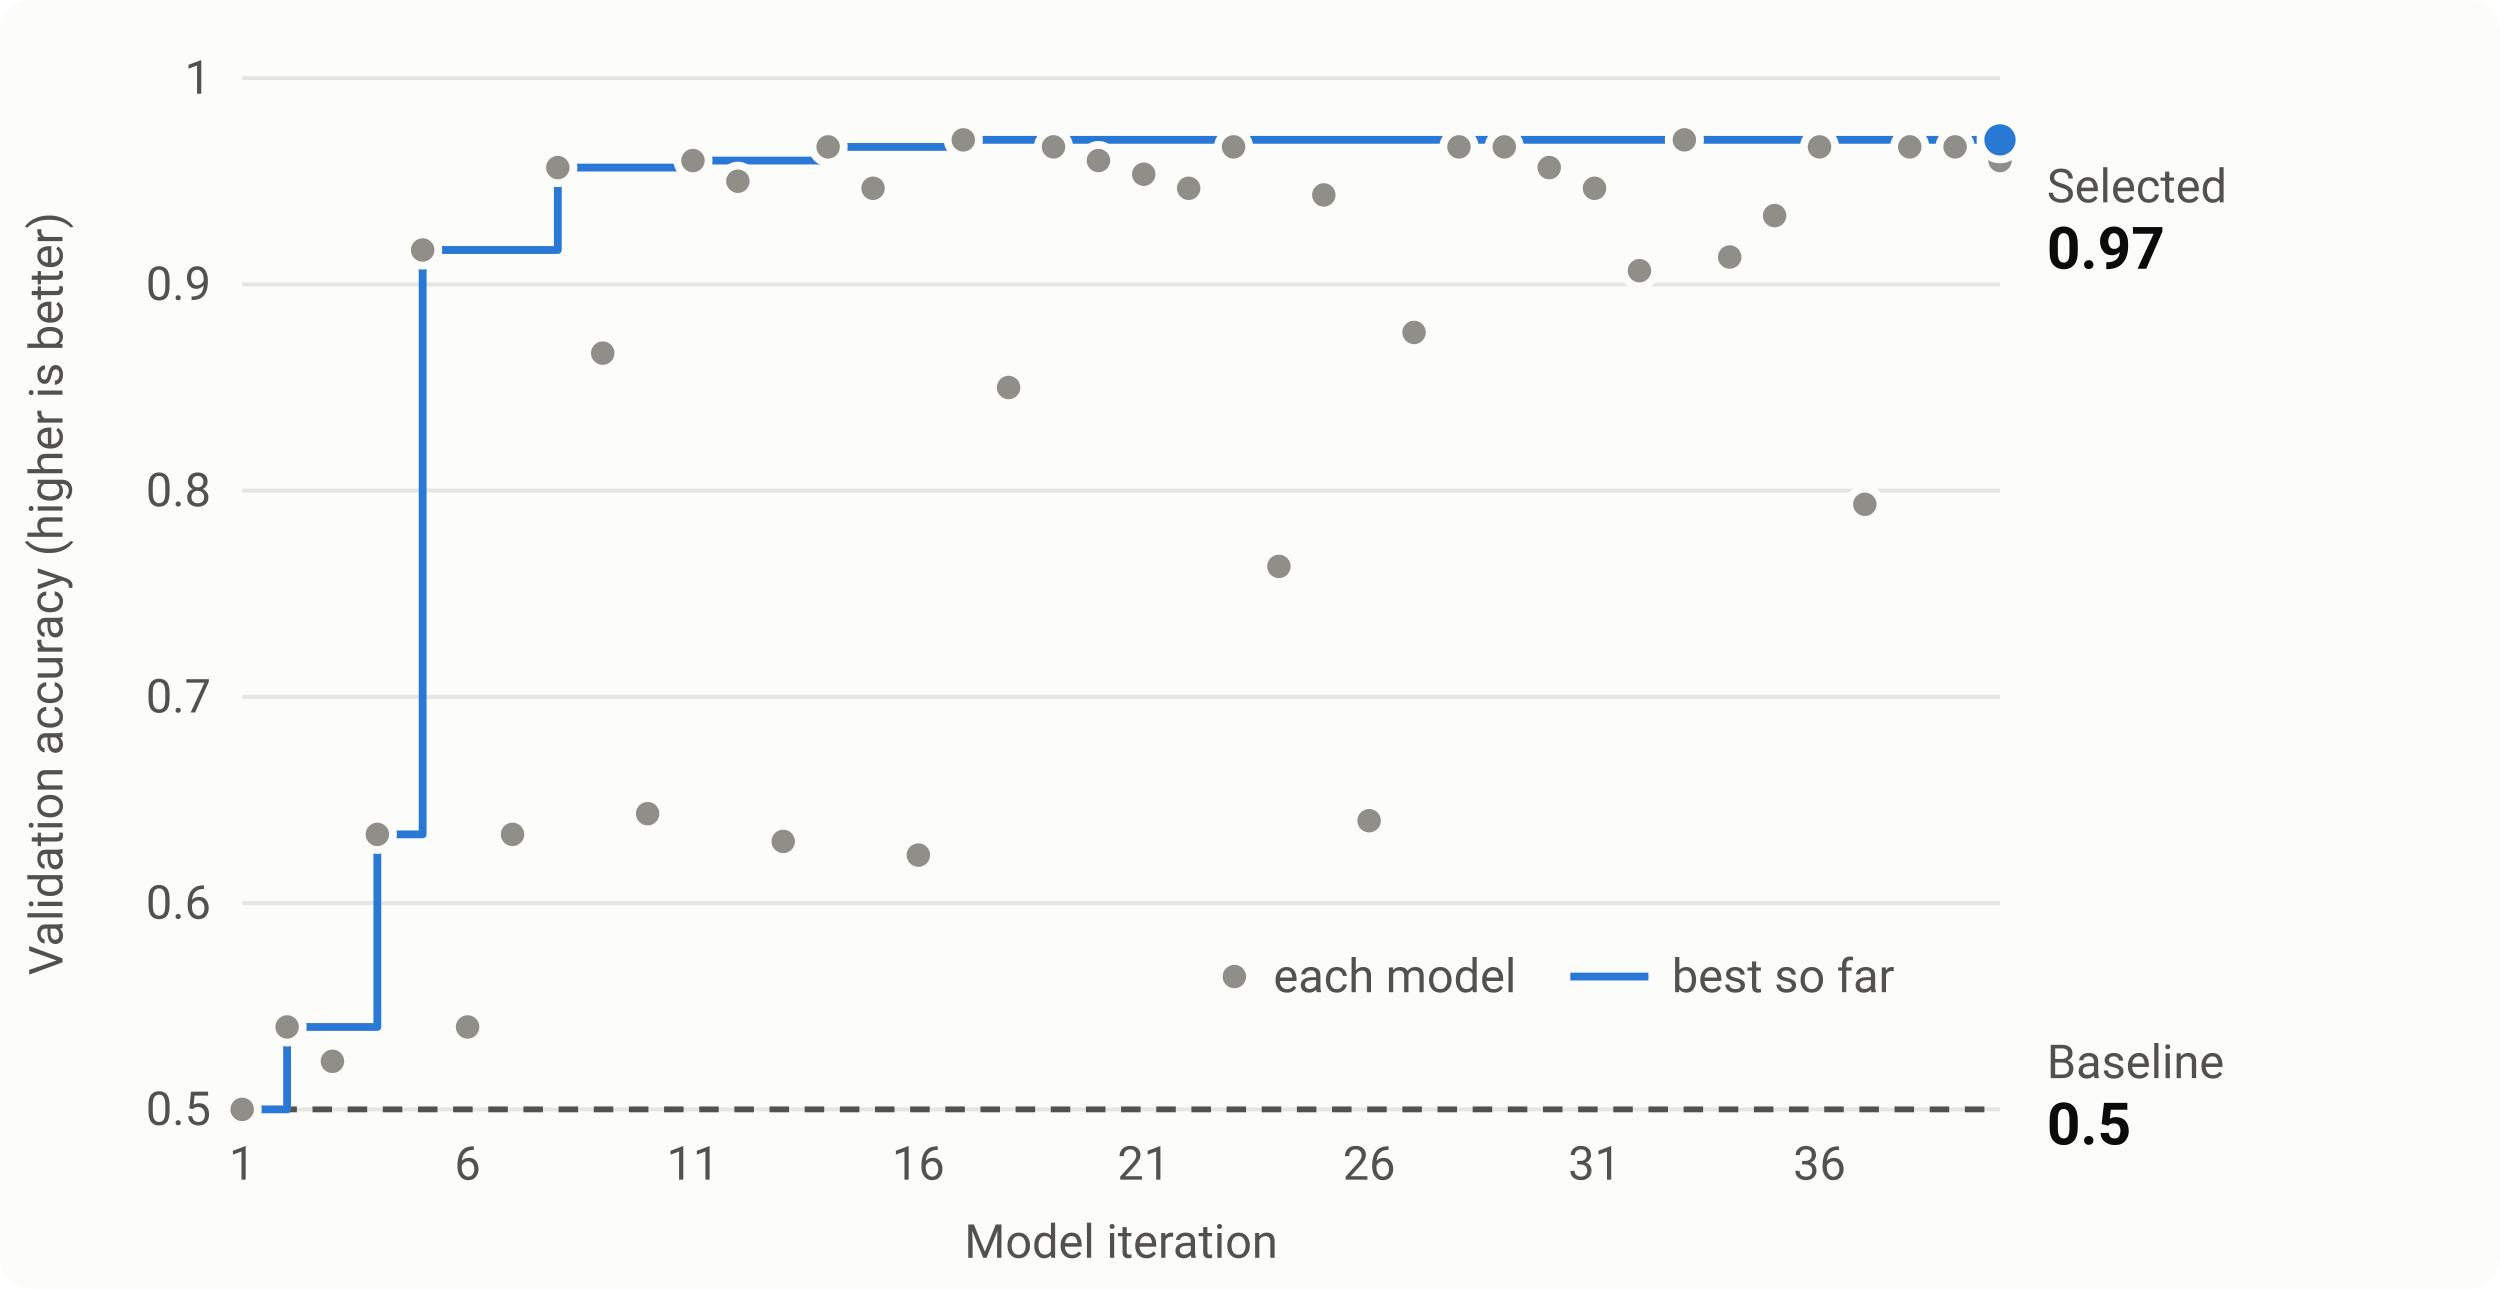
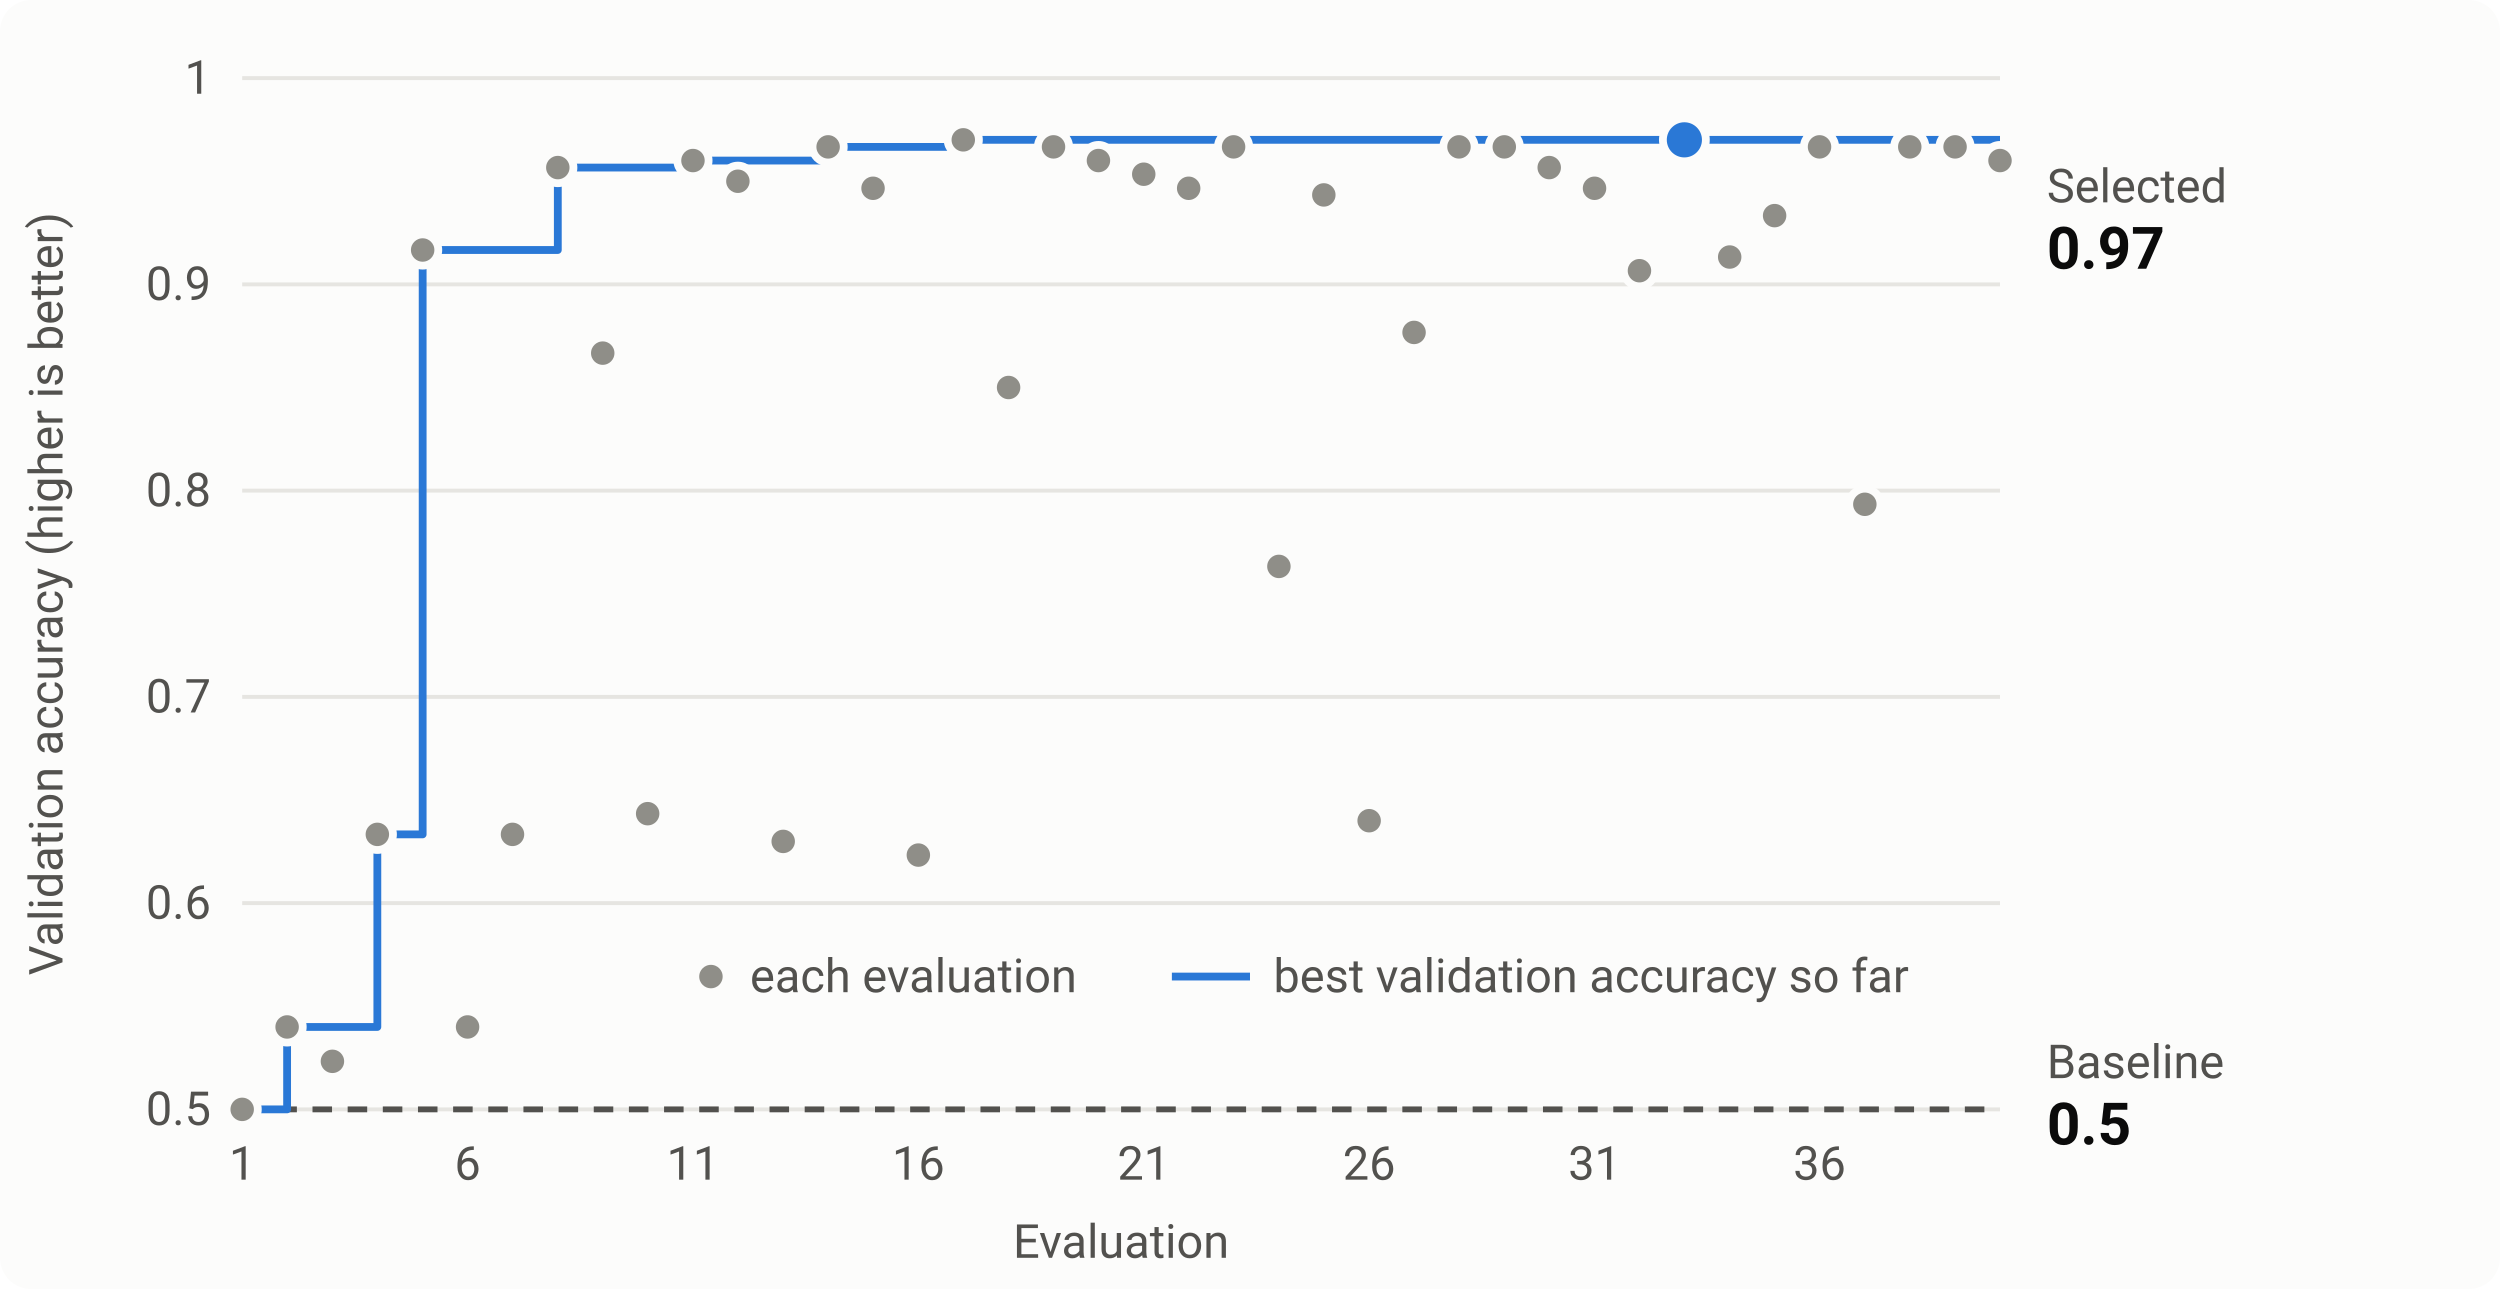
<svg xmlns="http://www.w3.org/2000/svg" viewBox="0 0 640 330" role="img" aria-label="The validation accuracy of each model in the built-in example, and the best so far, over 40 models">
  <rect width="640" height="330" rx="8" fill="#fcfcfb" />
  <line x1="62" y1="284.0" x2="512" y2="284.0" stroke="#e6e5e1" stroke-width="1" />
  <text x="54" y="288.0" text-anchor="end" font-size="12" font-family="ui-sans-serif, system-ui, -apple-system, Segoe UI, Roboto, sans-serif" fill="#52514e">0.5</text>
  <line x1="62" y1="231.2" x2="512" y2="231.2" stroke="#e6e5e1" stroke-width="1" />
  <text x="54" y="235.2" text-anchor="end" font-size="12" font-family="ui-sans-serif, system-ui, -apple-system, Segoe UI, Roboto, sans-serif" fill="#52514e">0.6</text>
  <line x1="62" y1="178.4" x2="512" y2="178.4" stroke="#e6e5e1" stroke-width="1" />
  <text x="54" y="182.4" text-anchor="end" font-size="12" font-family="ui-sans-serif, system-ui, -apple-system, Segoe UI, Roboto, sans-serif" fill="#52514e">0.7</text>
  <line x1="62" y1="125.6" x2="512" y2="125.6" stroke="#e6e5e1" stroke-width="1" />
  <text x="54" y="129.6" text-anchor="end" font-size="12" font-family="ui-sans-serif, system-ui, -apple-system, Segoe UI, Roboto, sans-serif" fill="#52514e">0.8</text>
  <line x1="62" y1="72.8" x2="512" y2="72.8" stroke="#e6e5e1" stroke-width="1" />
  <text x="54" y="76.8" text-anchor="end" font-size="12" font-family="ui-sans-serif, system-ui, -apple-system, Segoe UI, Roboto, sans-serif" fill="#52514e">0.9</text>
  <line x1="62" y1="20.0" x2="512" y2="20.0" stroke="#e6e5e1" stroke-width="1" />
  <text x="54" y="24.0" text-anchor="end" font-size="12" font-family="ui-sans-serif, system-ui, -apple-system, Segoe UI, Roboto, sans-serif" fill="#52514e">1</text>
  <text x="62.0" y="302" text-anchor="middle" font-size="12" font-family="ui-sans-serif, system-ui, -apple-system, Segoe UI, Roboto, sans-serif" fill="#52514e">1</text>
  <text x="119.7" y="302" text-anchor="middle" font-size="12" font-family="ui-sans-serif, system-ui, -apple-system, Segoe UI, Roboto, sans-serif" fill="#52514e">6</text>
  <text x="177.4" y="302" text-anchor="middle" font-size="12" font-family="ui-sans-serif, system-ui, -apple-system, Segoe UI, Roboto, sans-serif" fill="#52514e">11</text>
  <text x="235.1" y="302" text-anchor="middle" font-size="12" font-family="ui-sans-serif, system-ui, -apple-system, Segoe UI, Roboto, sans-serif" fill="#52514e">16</text>
  <text x="292.8" y="302" text-anchor="middle" font-size="12" font-family="ui-sans-serif, system-ui, -apple-system, Segoe UI, Roboto, sans-serif" fill="#52514e">21</text>
  <text x="350.5" y="302" text-anchor="middle" font-size="12" font-family="ui-sans-serif, system-ui, -apple-system, Segoe UI, Roboto, sans-serif" fill="#52514e">26</text>
  <text x="408.2" y="302" text-anchor="middle" font-size="12" font-family="ui-sans-serif, system-ui, -apple-system, Segoe UI, Roboto, sans-serif" fill="#52514e">31</text>
  <text x="465.8" y="302" text-anchor="middle" font-size="12" font-family="ui-sans-serif, system-ui, -apple-system, Segoe UI, Roboto, sans-serif" fill="#52514e">36</text>
-   <text x="287.0" y="322" text-anchor="middle" font-size="12" font-family="ui-sans-serif, system-ui, -apple-system, Segoe UI, Roboto, sans-serif" fill="#52514e">Model iteration</text>
+   <text x="287.0" y="322" text-anchor="middle" font-size="12" font-family="ui-sans-serif, system-ui, -apple-system, Segoe UI, Roboto, sans-serif" fill="#52514e">Evaluation</text>
  <text transform="translate(16 152.0) rotate(-90)" text-anchor="middle" font-size="12" font-family="ui-sans-serif, system-ui, -apple-system, Segoe UI, Roboto, sans-serif" fill="#52514e">Validation accuracy (higher is better)</text>
  <line x1="62" y1="284.0" x2="512" y2="284.0" stroke="#52514e" stroke-width="1.5" stroke-dasharray="5 4" />
  <path d="M62.0 284.0 H73.5 V262.9 H96.6 V213.6 H108.2 V64.0 H142.8 V42.9 H177.4 V41.1 H212.0 V37.6 H246.6 V35.8 H512.0" fill="none" stroke="#2a78d6" stroke-width="2" stroke-linejoin="round" />
  <circle cx="62.0" cy="284.0" r="4" fill="#8f8e88" stroke="#fcfcfb" stroke-width="2" />
  <circle cx="73.5" cy="262.9" r="4" fill="#8f8e88" stroke="#fcfcfb" stroke-width="2" />
  <circle cx="85.1" cy="271.7" r="4" fill="#8f8e88" stroke="#fcfcfb" stroke-width="2" />
  <circle cx="96.6" cy="213.6" r="4" fill="#8f8e88" stroke="#fcfcfb" stroke-width="2" />
  <circle cx="108.2" cy="64.0" r="4" fill="#8f8e88" stroke="#fcfcfb" stroke-width="2" />
  <circle cx="119.7" cy="262.9" r="4" fill="#8f8e88" stroke="#fcfcfb" stroke-width="2" />
  <circle cx="131.2" cy="213.6" r="4" fill="#8f8e88" stroke="#fcfcfb" stroke-width="2" />
  <circle cx="142.8" cy="42.9" r="4" fill="#8f8e88" stroke="#fcfcfb" stroke-width="2" />
  <circle cx="154.3" cy="90.4" r="4" fill="#8f8e88" stroke="#fcfcfb" stroke-width="2" />
  <circle cx="165.8" cy="208.3" r="4" fill="#8f8e88" stroke="#fcfcfb" stroke-width="2" />
  <circle cx="177.4" cy="41.1" r="4" fill="#8f8e88" stroke="#fcfcfb" stroke-width="2" />
  <circle cx="188.9" cy="46.4" r="4" fill="#8f8e88" stroke="#fcfcfb" stroke-width="2" />
  <circle cx="200.5" cy="215.4" r="4" fill="#8f8e88" stroke="#fcfcfb" stroke-width="2" />
  <circle cx="212.0" cy="37.6" r="4" fill="#8f8e88" stroke="#fcfcfb" stroke-width="2" />
  <circle cx="223.5" cy="48.2" r="4" fill="#8f8e88" stroke="#fcfcfb" stroke-width="2" />
  <circle cx="235.1" cy="218.9" r="4" fill="#8f8e88" stroke="#fcfcfb" stroke-width="2" />
  <circle cx="246.6" cy="35.8" r="4" fill="#8f8e88" stroke="#fcfcfb" stroke-width="2" />
  <circle cx="258.2" cy="99.2" r="4" fill="#8f8e88" stroke="#fcfcfb" stroke-width="2" />
  <circle cx="269.7" cy="37.6" r="4" fill="#8f8e88" stroke="#fcfcfb" stroke-width="2" />
  <circle cx="281.2" cy="41.1" r="4" fill="#8f8e88" stroke="#fcfcfb" stroke-width="2" />
  <circle cx="292.8" cy="44.6" r="4" fill="#8f8e88" stroke="#fcfcfb" stroke-width="2" />
  <circle cx="304.3" cy="48.2" r="4" fill="#8f8e88" stroke="#fcfcfb" stroke-width="2" />
  <circle cx="315.8" cy="37.6" r="4" fill="#8f8e88" stroke="#fcfcfb" stroke-width="2" />
  <circle cx="327.4" cy="145.0" r="4" fill="#8f8e88" stroke="#fcfcfb" stroke-width="2" />
  <circle cx="338.9" cy="49.9" r="4" fill="#8f8e88" stroke="#fcfcfb" stroke-width="2" />
  <circle cx="350.5" cy="210.1" r="4" fill="#8f8e88" stroke="#fcfcfb" stroke-width="2" />
  <circle cx="362.0" cy="85.1" r="4" fill="#8f8e88" stroke="#fcfcfb" stroke-width="2" />
  <circle cx="373.5" cy="37.6" r="4" fill="#8f8e88" stroke="#fcfcfb" stroke-width="2" />
  <circle cx="385.1" cy="37.6" r="4" fill="#8f8e88" stroke="#fcfcfb" stroke-width="2" />
  <circle cx="396.6" cy="42.9" r="4" fill="#8f8e88" stroke="#fcfcfb" stroke-width="2" />
  <circle cx="408.2" cy="48.2" r="4" fill="#8f8e88" stroke="#fcfcfb" stroke-width="2" />
  <circle cx="419.7" cy="69.3" r="4" fill="#8f8e88" stroke="#fcfcfb" stroke-width="2" />
  <circle cx="431.2" cy="35.8" r="4" fill="#8f8e88" stroke="#fcfcfb" stroke-width="2" />
  <circle cx="442.8" cy="65.8" r="4" fill="#8f8e88" stroke="#fcfcfb" stroke-width="2" />
  <circle cx="454.3" cy="55.2" r="4" fill="#8f8e88" stroke="#fcfcfb" stroke-width="2" />
  <circle cx="465.8" cy="37.6" r="4" fill="#8f8e88" stroke="#fcfcfb" stroke-width="2" />
  <circle cx="477.4" cy="129.1" r="4" fill="#8f8e88" stroke="#fcfcfb" stroke-width="2" />
  <circle cx="488.9" cy="37.6" r="4" fill="#8f8e88" stroke="#fcfcfb" stroke-width="2" />
  <circle cx="500.5" cy="37.6" r="4" fill="#8f8e88" stroke="#fcfcfb" stroke-width="2" />
  <circle cx="512.0" cy="41.1" r="4" fill="#8f8e88" stroke="#fcfcfb" stroke-width="2" />
-   <circle cx="512.0" cy="35.8" r="5" fill="#2a78d6" stroke="#fcfcfb" stroke-width="2" />
+   <circle cx="431.2" cy="35.8" r="5.5" fill="#2a78d6" stroke="#fcfcfb" stroke-width="2" />
  <text x="524" y="276.0" font-size="12" font-family="ui-sans-serif, system-ui, -apple-system, Segoe UI, Roboto, sans-serif" fill="#52514e">Baseline</text>
  <text x="524" y="293.0" font-size="15" font-weight="600" font-family="ui-sans-serif, system-ui, -apple-system, Segoe UI, Roboto, sans-serif" fill="#0b0b0b">0.5</text>
  <text x="524" y="51.8" font-size="12" font-family="ui-sans-serif, system-ui, -apple-system, Segoe UI, Roboto, sans-serif" fill="#52514e">Selected</text>
  <text x="524" y="68.8" font-size="15" font-weight="600" font-family="ui-sans-serif, system-ui, -apple-system, Segoe UI, Roboto, sans-serif" fill="#0b0b0b">0.97</text>
-   <circle cx="316" cy="250" r="4" fill="#8f8e88" stroke="#fcfcfb" stroke-width="2" />
-   <text x="326" y="254" font-size="12" font-family="ui-sans-serif, system-ui, -apple-system, Segoe UI, Roboto, sans-serif" fill="#52514e">each model</text>
-   <line x1="402" y1="250" x2="422" y2="250" stroke="#2a78d6" stroke-width="2" />
-   <text x="428" y="254" font-size="12" font-family="ui-sans-serif, system-ui, -apple-system, Segoe UI, Roboto, sans-serif" fill="#52514e">best so far</text>
+   <circle cx="182" cy="250" r="4" fill="#8f8e88" stroke="#fcfcfb" stroke-width="2" />
+   <text x="192" y="254" font-size="12" font-family="ui-sans-serif, system-ui, -apple-system, Segoe UI, Roboto, sans-serif" fill="#52514e">each evaluation</text>
+   <line x1="300" y1="250" x2="320" y2="250" stroke="#2a78d6" stroke-width="2" />
+   <text x="326" y="254" font-size="12" font-family="ui-sans-serif, system-ui, -apple-system, Segoe UI, Roboto, sans-serif" fill="#52514e">best validation accuracy so far</text>
</svg>
